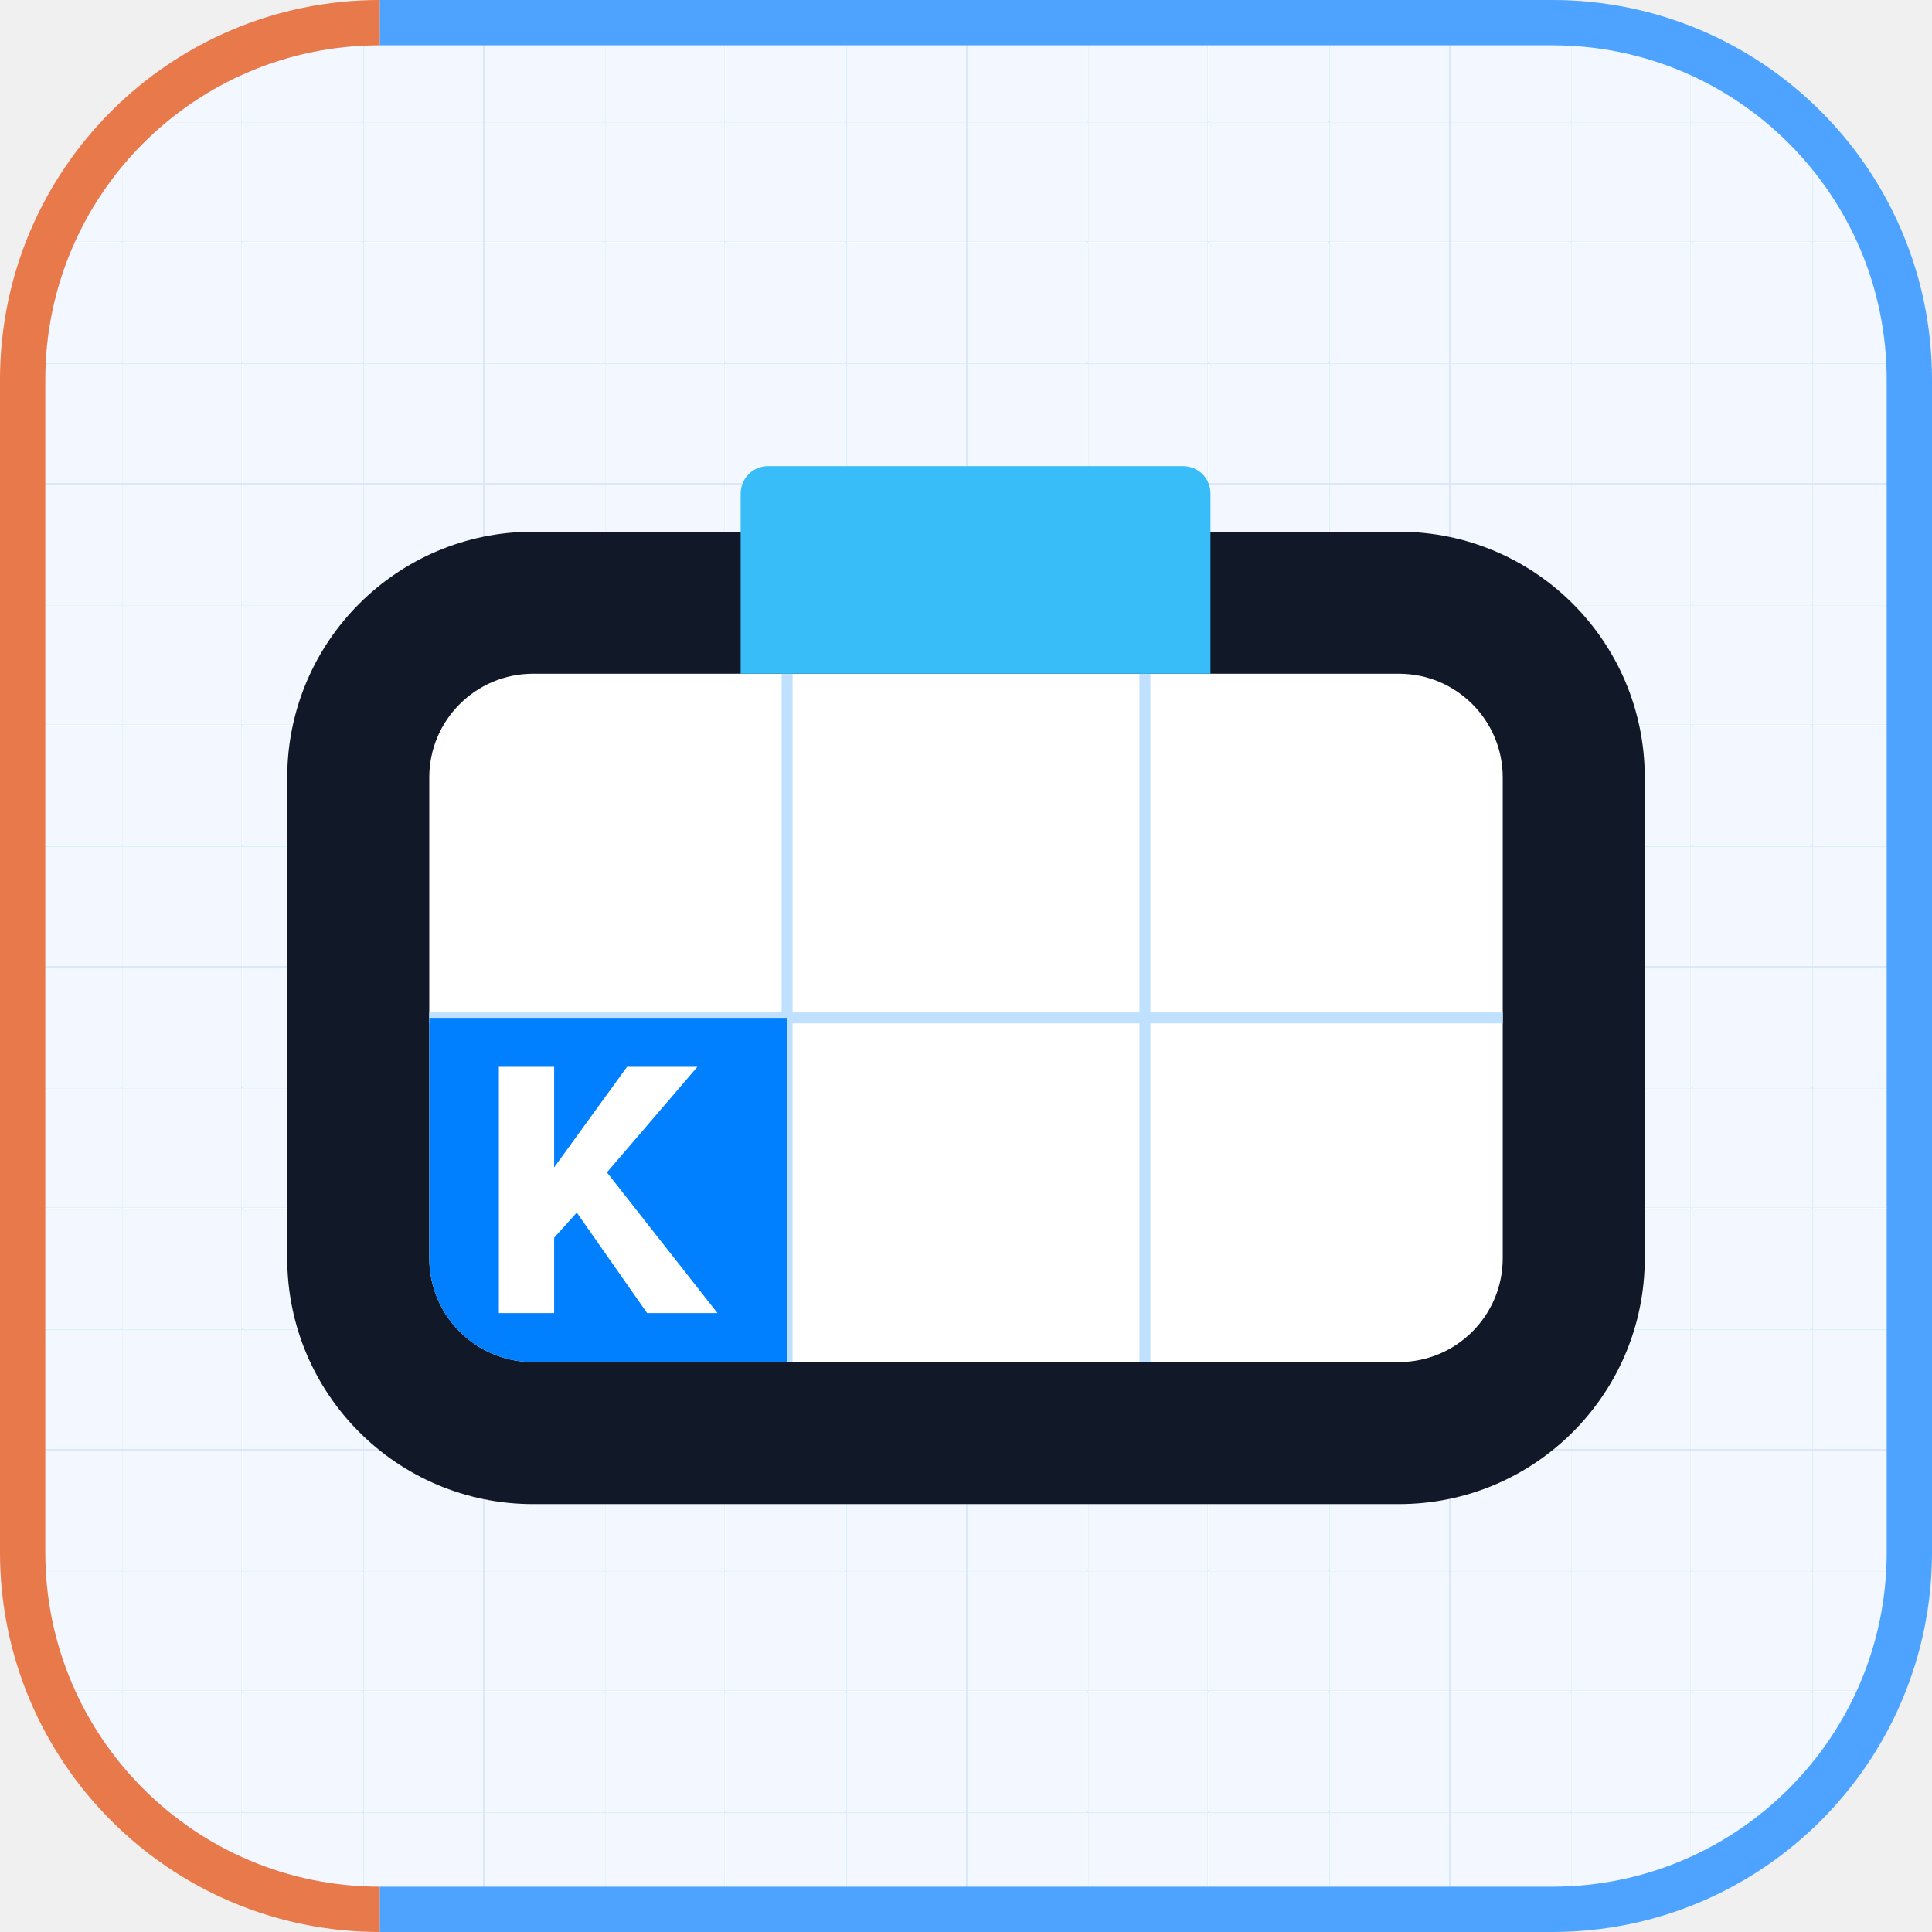
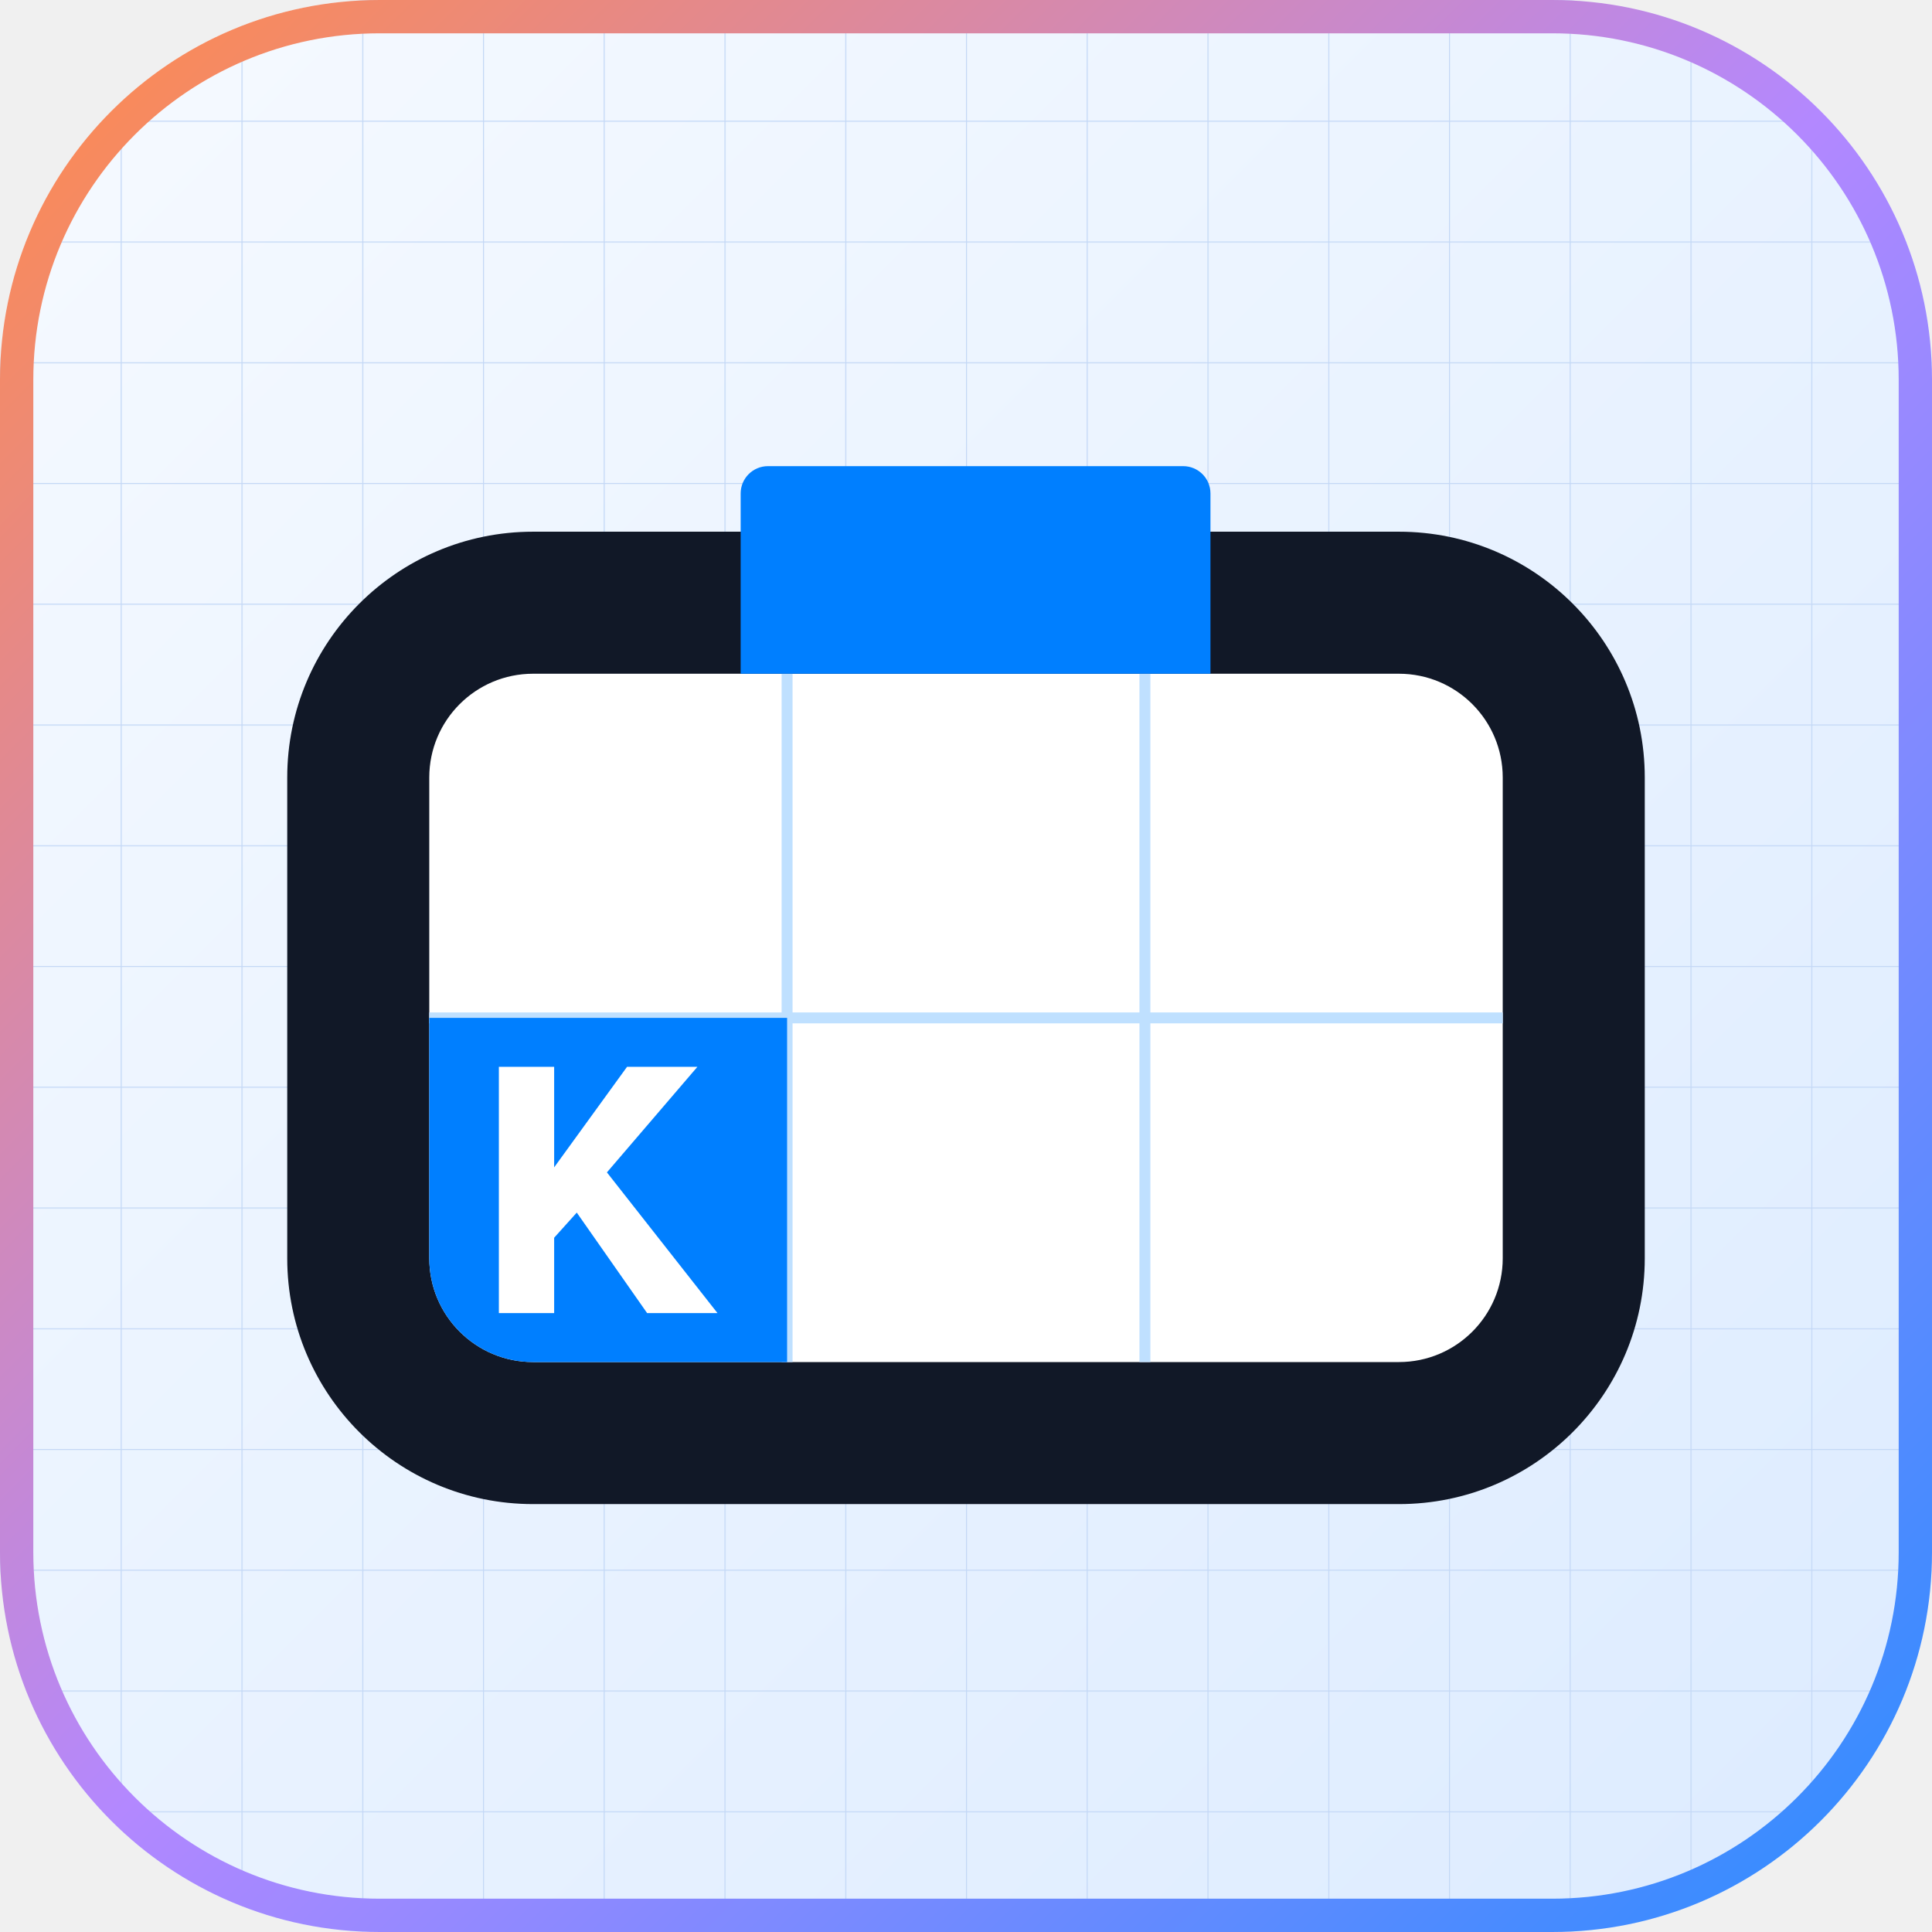
- <svg xmlns="http://www.w3.org/2000/svg" width="1024" height="1024" viewBox="0 0 290 290" role="img" aria-label="Kiit logo: a toolbox with a k tile, blueprint">
+ <svg xmlns="http://www.w3.org/2000/svg" width="1024" height="1024" viewBox="0 0 290 290" role="img" aria-label="Kiit logo: a toolbox with a k tile">
  <defs>
+     <linearGradient id="bg" x1="0" y1="0" x2="1" y2="1">
+       <stop offset="0" stop-color="#F6FAFF" />
+       <stop offset="1" stop-color="#DCEBFF" />
+     </linearGradient>
+     <linearGradient id="edge" x1="0" y1="0" x2="1" y2="1">
+       <stop offset="0" stop-color="#FF8A4C" />
+       <stop offset="0.5" stop-color="#B388FF" />
+       <stop offset="1" stop-color="#2F8CFF" />
+     </linearGradient>
    <pattern id="grid" width="18.125" height="18.125" patternUnits="userSpaceOnUse">
-       <path d="M18.125 0H0V18.125" fill="none" stroke="#DCE8FA" stroke-width="0.5" />
+       <path d="M18.125 0H0V18.125" fill="none" stroke="#C4D8F6" stroke-width="0.3" />
    </pattern>
    <clipPath id="frame">
      <rect width="290" height="290" rx="57" />
    </clipPath>
  </defs>
  <g clip-path="url(#frame)">
-     <rect width="290" height="290" fill="#F3F7FF" />
+     <rect width="290" height="290" fill="url(#bg)" />
    <rect width="290" height="290" fill="url(#grid)" />
  </g>
-   <path d="M 57 3.4 H 233 A 53.6 53.6 0 0 1 286.6 57 V 233 A 53.6 53.6 0 0 1 233 286.6 H 57" fill="none" stroke="#4DA3FF" stroke-width="6.8" />
-   <path d="M 57 3.4 A 53.6 53.6 0 0 0 3.4 57 V 233 A 53.6 53.6 0 0 0 57 286.6" fill="none" stroke="#E8794A" stroke-width="6.8" />
+   <rect x="2.5" y="2.5" width="285" height="285" rx="54.5" fill="none" stroke="url(#edge)" stroke-width="5" />
  <g transform="translate(145 145) scale(0.82) translate(-133.25 -106.5)">
    <rect x="9" y="27" width="248.5" height="178" rx="45" fill="#111827" />
    <rect x="35" y="53" width="196.5" height="126" rx="19" fill="#FFFFFF" />
    <path d="M100.5 53V179M166 53V179M35 116H231.5" stroke="#BFE0FF" stroke-width="2" />
    <path d="M35 116H100.5V179H54A19 19 0 0 1 35 160Z" fill="#007FFF" />
    <path transform="translate(67.75 147.5) scale(0.92) translate(-69.25 -151.5)" d="M47.5 127H58.5V147L73 127H87L69 148L91 176H77L63 156L58.5 161V176H47.5Z" fill="#FFFFFF" />
-     <path d="M92 53V20A5 5 0 0 1 97 15H173A5 5 0 0 1 178 20V53Z" fill="#38BDF8" />
+     <path d="M92 53V20A5 5 0 0 1 97 15H173A5 5 0 0 1 178 20V53Z" fill="#007FFF" />
  </g>
</svg>
